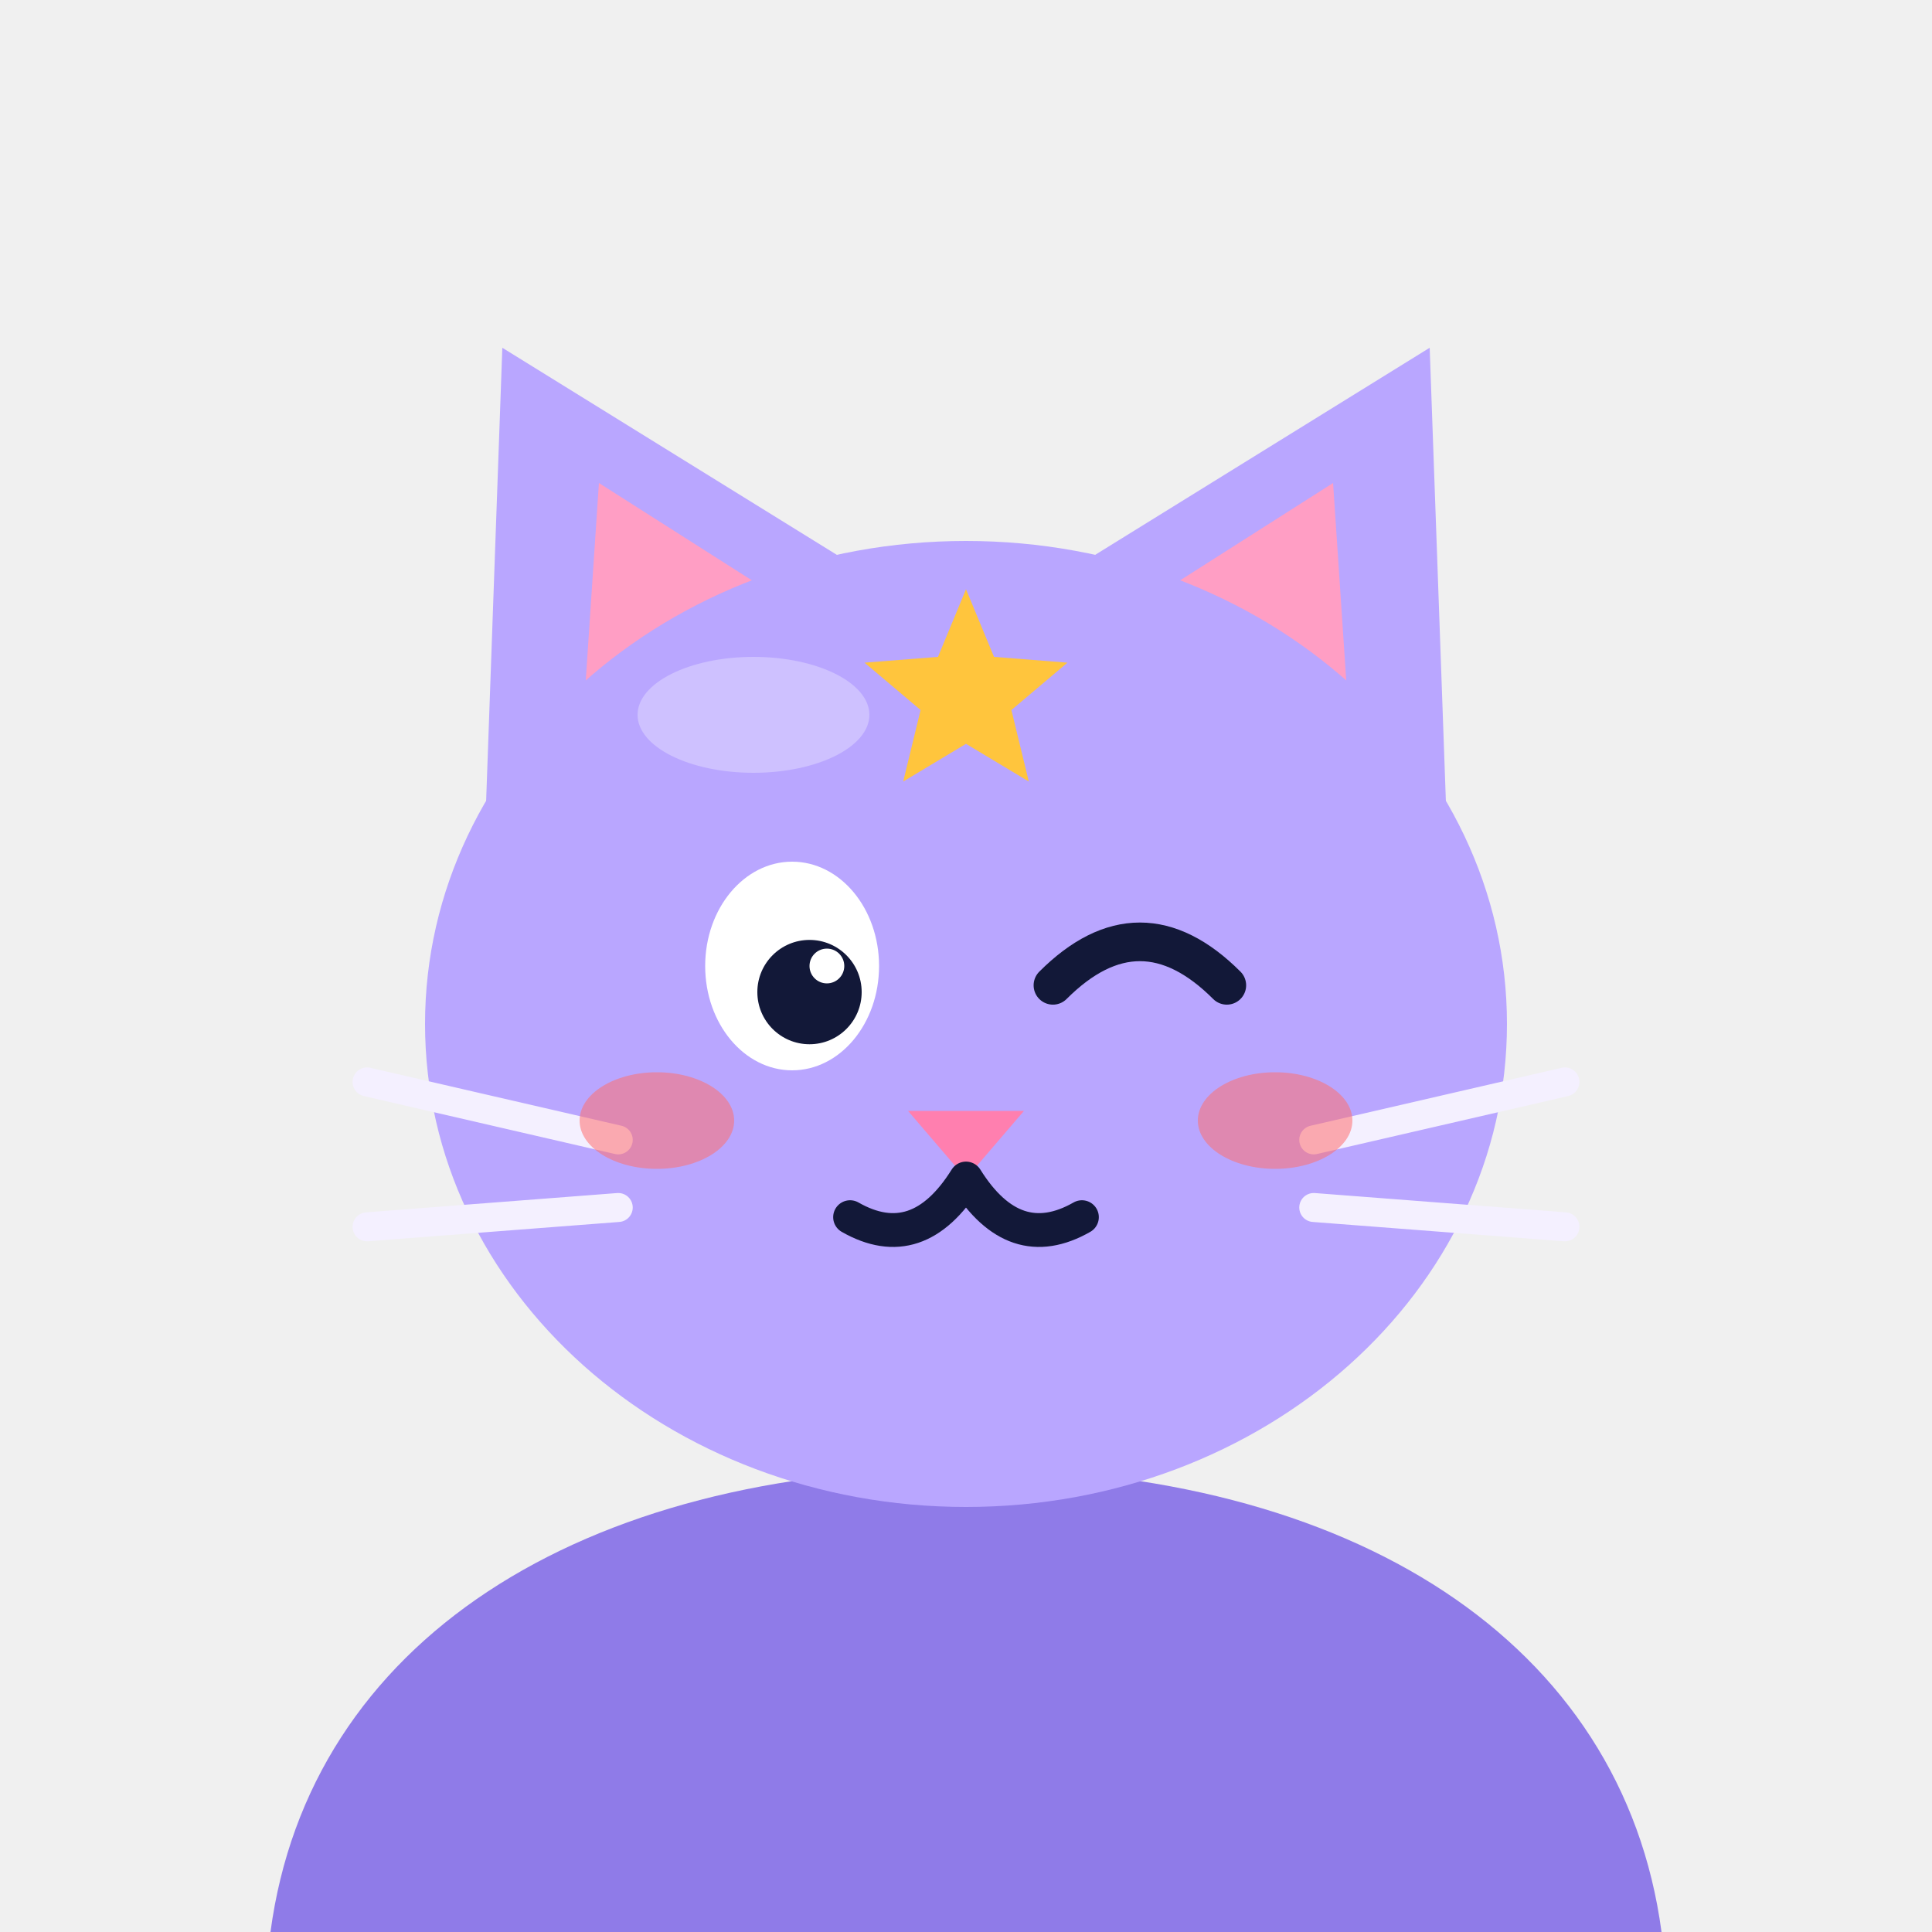
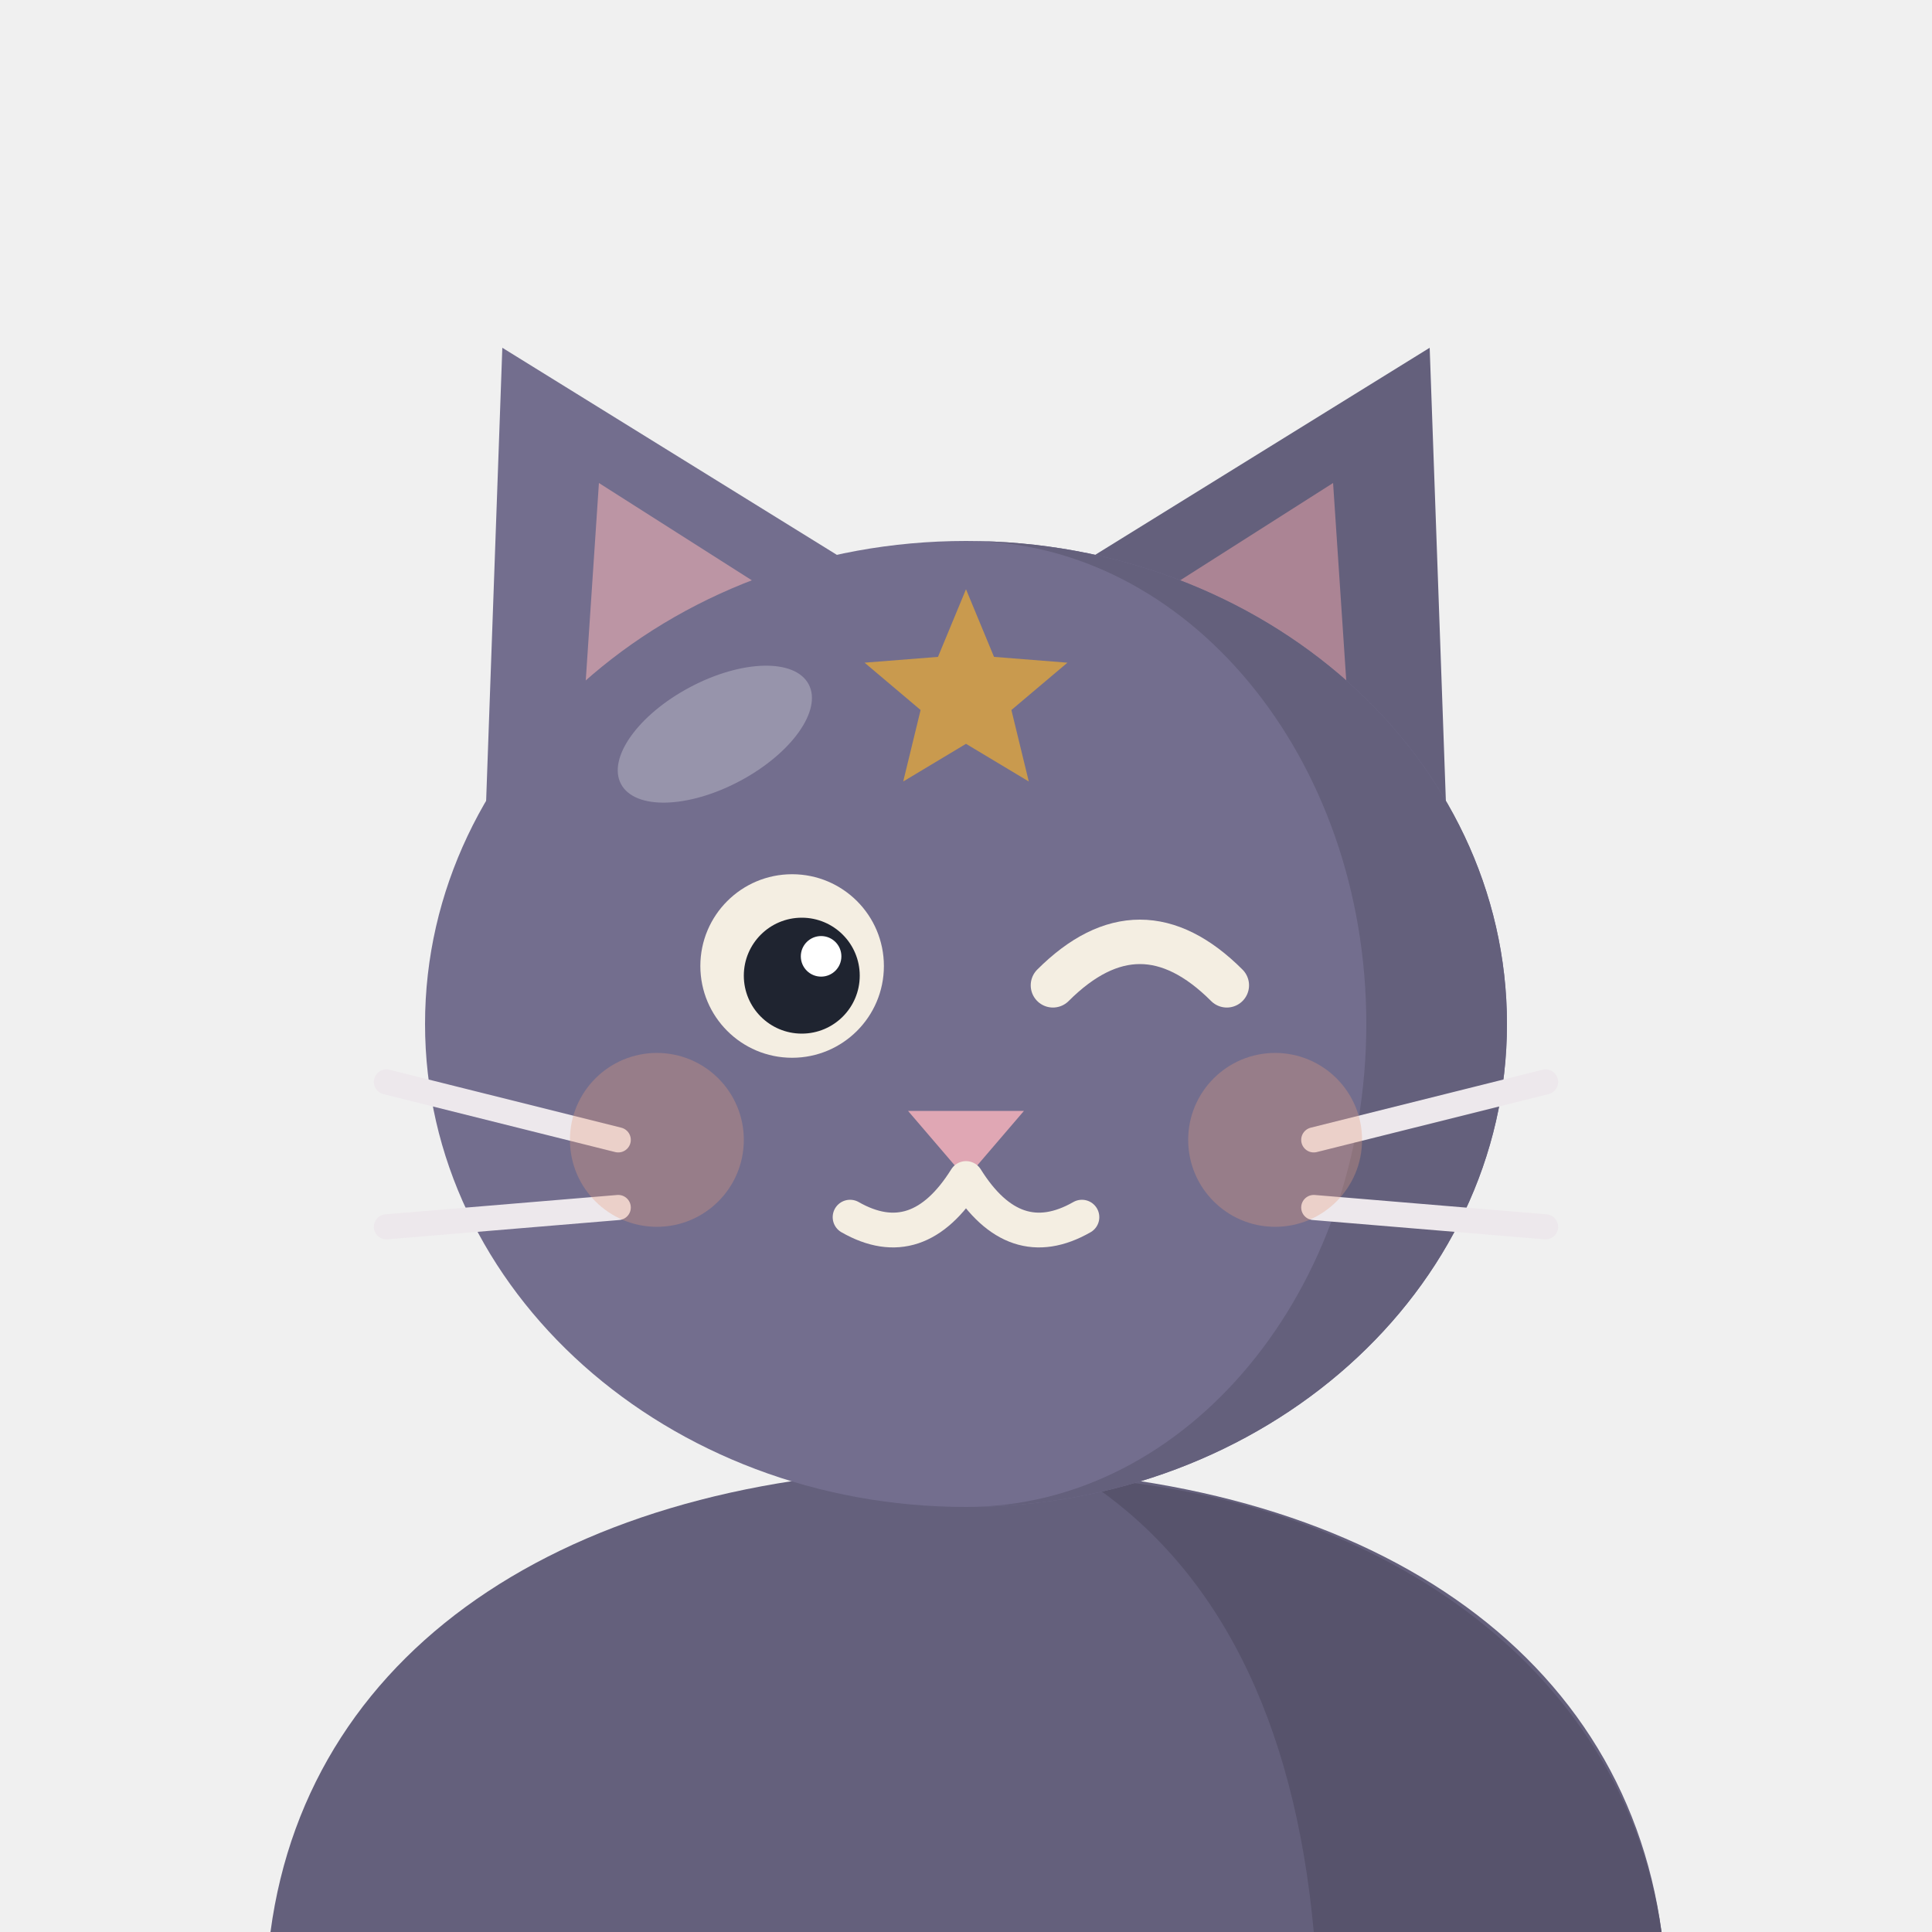
<svg xmlns="http://www.w3.org/2000/svg" viewBox="0 0 200 200" role="img" aria-label="Nova, a chess bot">
-   <path d="M28 200 C32 170 60 152 100 152 C140 152 168 170 172 200 Z" fill="#8F7BE8" />
-   <path d="M50 92 L52 36 L94 62 Z" fill="#B9A6FF" />
-   <path d="M 150 92 L 148 36 L 106 62 Z" fill="#B9A6FF" />
-   <path d="M60 80 L62 50 L84 64 Z" fill="#FF9EC4" />
-   <path d="M 140 80 L 138 50 L 116 64 Z" fill="#FF9EC4" />
-   <ellipse cx="100" cy="106" rx="56" ry="50" fill="#B9A6FF" />
-   <ellipse cx="78" cy="74" rx="12" ry="6" fill="#FFFFFF" opacity=".3" />
-   <path d="M100.0 61.0 L102.9 68.0 L110.5 68.6 L104.7 73.5 L106.5 80.9 L100.0 77.0 L93.5 80.9 L95.3 73.5 L89.5 68.6 L97.1 68.0 Z" fill="#FFC53D" />
-   <path d="M64 118 L38 112" fill="none" stroke="#F4F0FF" stroke-width="3" stroke-linecap="round" />
-   <path d="M64 125 L38 127" fill="none" stroke="#F4F0FF" stroke-width="3" stroke-linecap="round" />
-   <path d="M136 118 L162 112" fill="none" stroke="#F4F0FF" stroke-width="3" stroke-linecap="round" />
-   <path d="M136 125 L162 127" fill="none" stroke="#F4F0FF" stroke-width="3" stroke-linecap="round" />
-   <ellipse cx="82" cy="100" rx="9.0" ry="10.8" fill="#FFFFFF" />
-   <circle cx="83.8" cy="102.7" r="5.4" fill="#121838" />
-   <circle cx="85.6" cy="100.0" r="1.8" fill="#FFFFFF" />
-   <path d="M109 102 Q118 93 127 102" fill="none" stroke="#121838" stroke-width="4" stroke-linecap="round" />
-   <path d="M94 115 L106 115 L100 122 Z" fill="#FF7FAF" />
-   <path d="M100 122 Q95 130 88 126 M100 122 Q105 130 112 126" fill="none" stroke="#121838" stroke-width="3.5" stroke-linecap="round" />
-   <ellipse cx="68" cy="116" rx="8" ry="5" fill="#FF6F6F" opacity=".55" />
-   <ellipse cx="132" cy="116" rx="8" ry="5" fill="#FF6F6F" opacity=".55" />
+   <path d="M28 200 C32 170 60 152 100 152 C140 152 168 170 172 200 Z" fill="#64607C" />
+   <path d="M112 153 C142 155 168 172 172 200 L136 200 C134 178 126 162 112 153 Z" fill="#57536C" />
+   <path d="M50 92 L52 36 L94 62 Z" fill="#736E8E" />
+   <path d="M 150 92 L 148 36 L 106 62 Z" fill="#64607C" />
+   <path d="M60 80 L62 50 L84 64 Z" fill="#BC95A4" />
+   <path d="M 140 80 L 138 50 L 116 64 Z" fill="#AB8494" />
+   <ellipse cx="100" cy="106" rx="56" ry="50" fill="#736E8E" />
+   <path d="M100 56 A56 50 0 0 1 100 156 A41.44 50 0 0 0 100 56 Z" fill="#64607C" />
+   <ellipse cx="74" cy="76" rx="11" ry="5.5" fill="#FFFFFF" opacity=".26" transform="rotate(-28 74 76)" />
+   <path d="M100.0 61.0 L102.9 68.0 L110.5 68.6 L104.7 73.5 L106.5 80.9 L100.0 77.0 L93.5 80.9 L95.3 73.5 L89.5 68.6 L97.1 68.0 Z" fill="#C99A4E" />
+   <path d="M64 118 L40 112" fill="none" stroke="#EDE8EC" stroke-width="2.6" stroke-linecap="round" />
+   <path d="M64 125 L40 127" fill="none" stroke="#EDE8EC" stroke-width="2.6" stroke-linecap="round" />
+   <path d="M136 118 L160 112" fill="none" stroke="#EDE8EC" stroke-width="2.6" stroke-linecap="round" />
+   <path d="M136 125 L160 127" fill="none" stroke="#EDE8EC" stroke-width="2.6" stroke-linecap="round" />
+   <circle cx="82" cy="100" r="9.5" fill="#F4EEE2" />
+   <circle cx="83" cy="101" r="6" fill="#1F2430" />
+   <circle cx="85" cy="99" r="2.1" fill="#FFFFFF" />
+   <path d="M109 102 Q118 93 127 102" fill="none" stroke="#F4EEE2" stroke-width="4.6" stroke-linecap="round" />
+   <path d="M94 115 L106 115 L100 122 Z" fill="#E0A7B4" />
+   <path d="M100 122 Q95 130 88 126 M100 122 Q105 130 112 126" fill="none" stroke="#F4EEE2" stroke-width="3.6" stroke-linecap="round" />
+   <circle cx="68" cy="118" r="9" fill="#E59C7E" opacity=".32" />
+   <circle cx="132" cy="118" r="9" fill="#E59C7E" opacity=".32" />
</svg>
